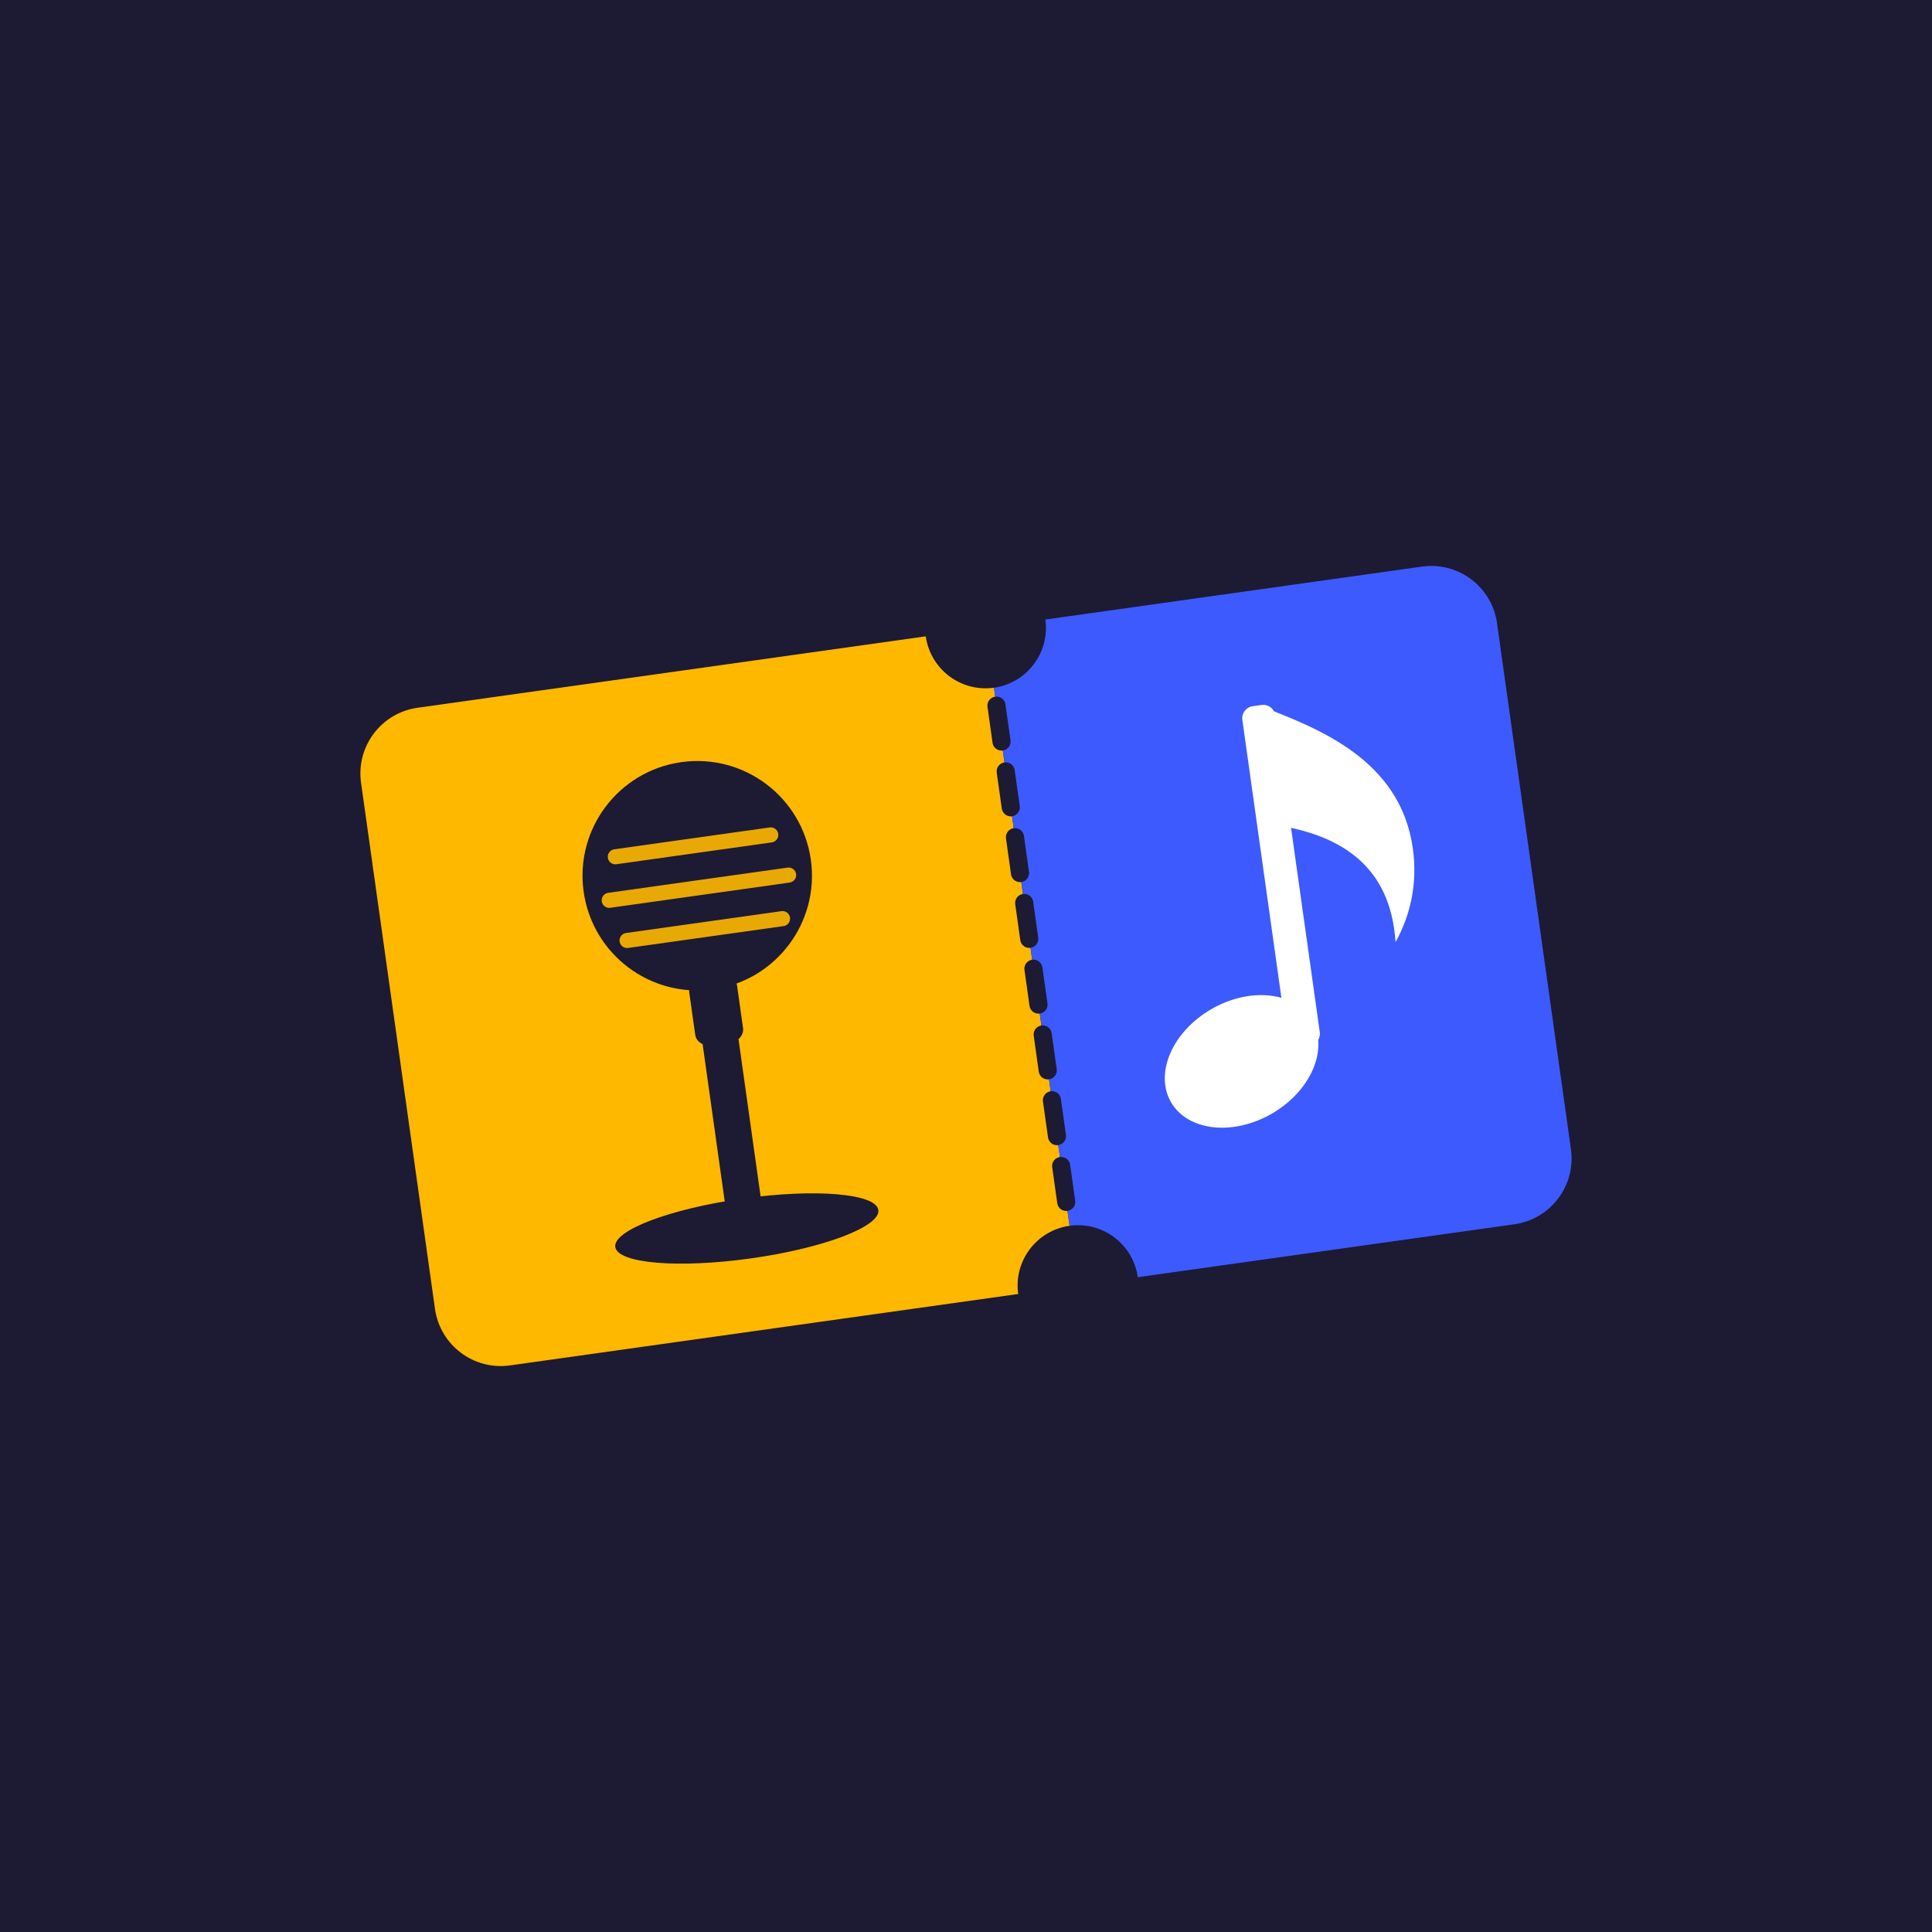
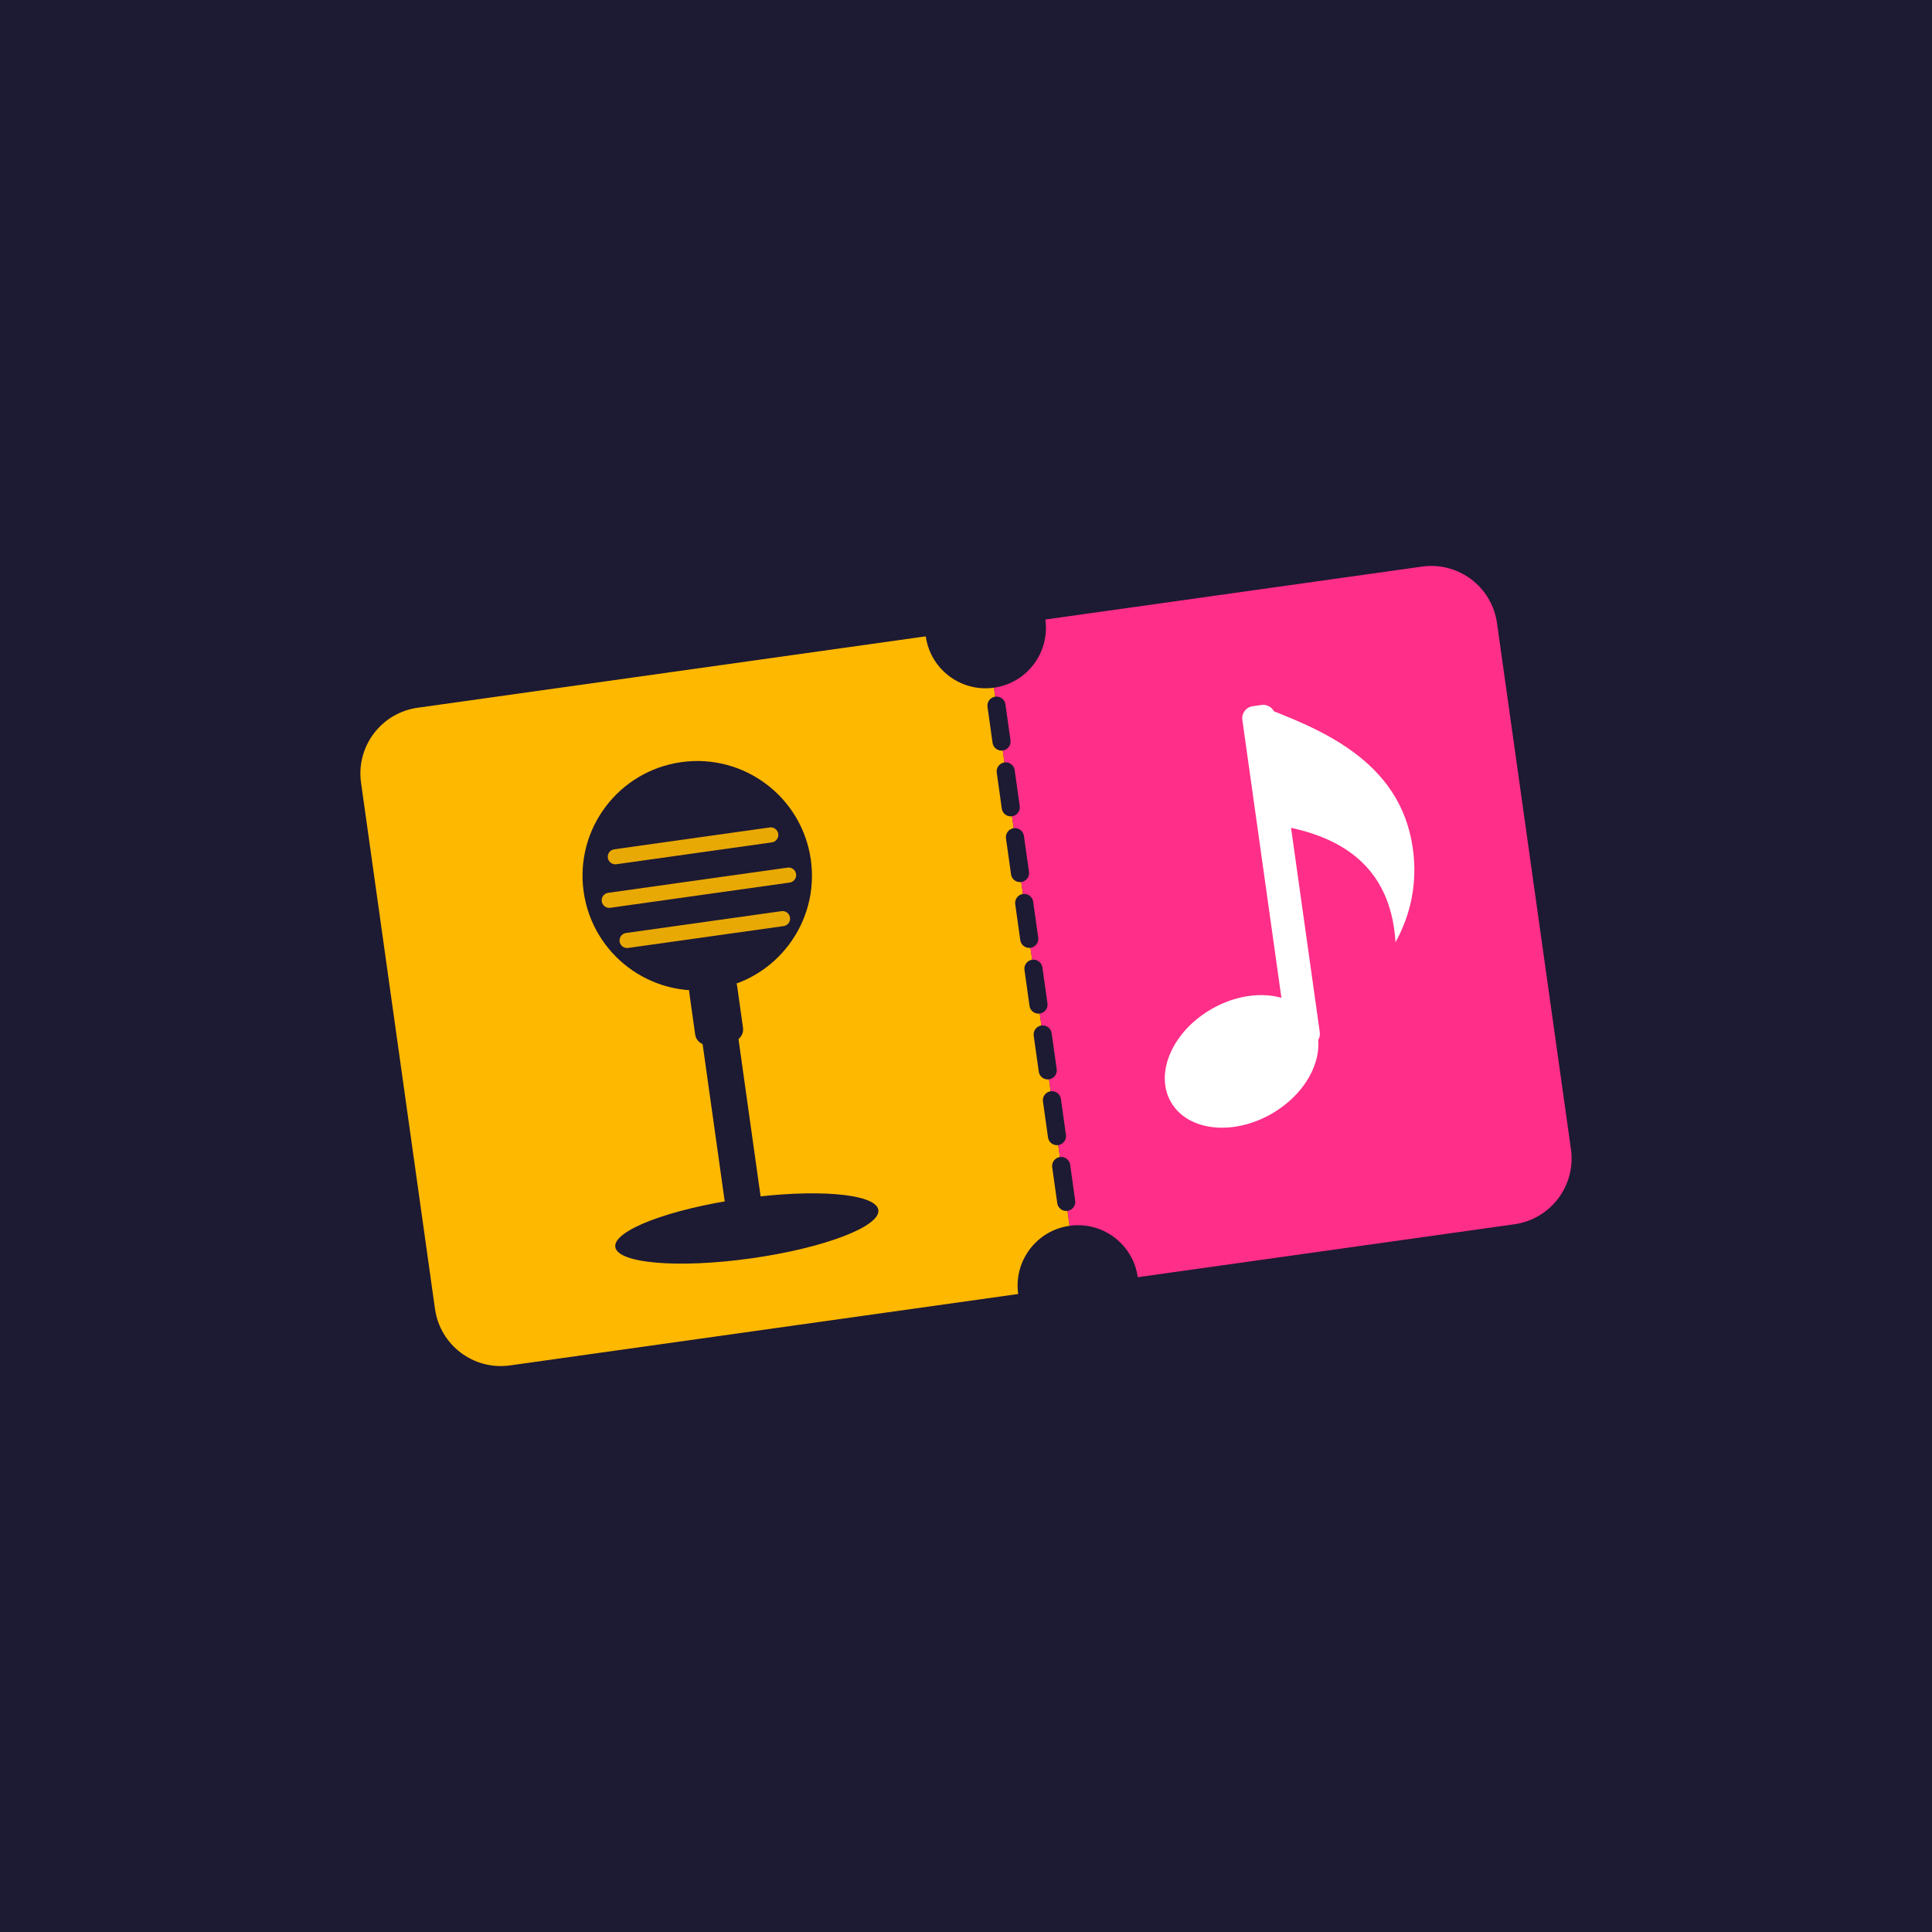
<svg xmlns="http://www.w3.org/2000/svg" viewBox="0 0 512 512">
  <rect width="512" height="512" fill="#1D1A33" />
  <defs>
    <clipPath id="t">
      <rect x="66" y="146" width="380" height="220" rx="22" />
    </clipPath>
  </defs>
  <g transform="translate(256 256) scale(.8) translate(-256 -256) rotate(-8 256 256)">
    <g clip-path="url(#t)">
      <rect x="66" y="146" width="212" height="220" fill="#FFB800" />
-       <rect x="278" y="146" width="168" height="220" fill="#3D5AFE" />
+       <rect x="278" y="146" width="168" height="220" fill="#FF2E88" />
    </g>
    <line x1="278" y1="172" x2="278" y2="340" stroke="#1D1A33" stroke-width="6" stroke-dasharray="12 10" stroke-linecap="round" />
    <circle cx="278" cy="146" r="20" fill="#1D1A33" />
    <circle cx="278" cy="366" r="20" fill="#1D1A33" />
    <g fill="#1D1A33">
      <circle cx="172" cy="214" r="38" />
      <rect x="164" y="248" width="16" height="22" rx="4" />
      <rect x="166" y="266" width="12" height="62" />
      <ellipse cx="172" cy="332" rx="44" ry="10" />
    </g>
    <g stroke="#FFB800" stroke-width="5" stroke-linecap="round" fill="none" opacity=".9">
      <path d="M146 204h52M142 218h60M146 232h52" />
    </g>
    <g fill="#fff">
      <ellipse cx="342" cy="300" rx="27" ry="20" transform="rotate(-22 342 300)" />
      <rect x="358" y="184" width="11" height="114" rx="4" />
      <path d="M364 184c18 10 44 24 44 54 0 12-4 22-10 30 2-26-14-38-34-44z" />
    </g>
  </g>
</svg>
